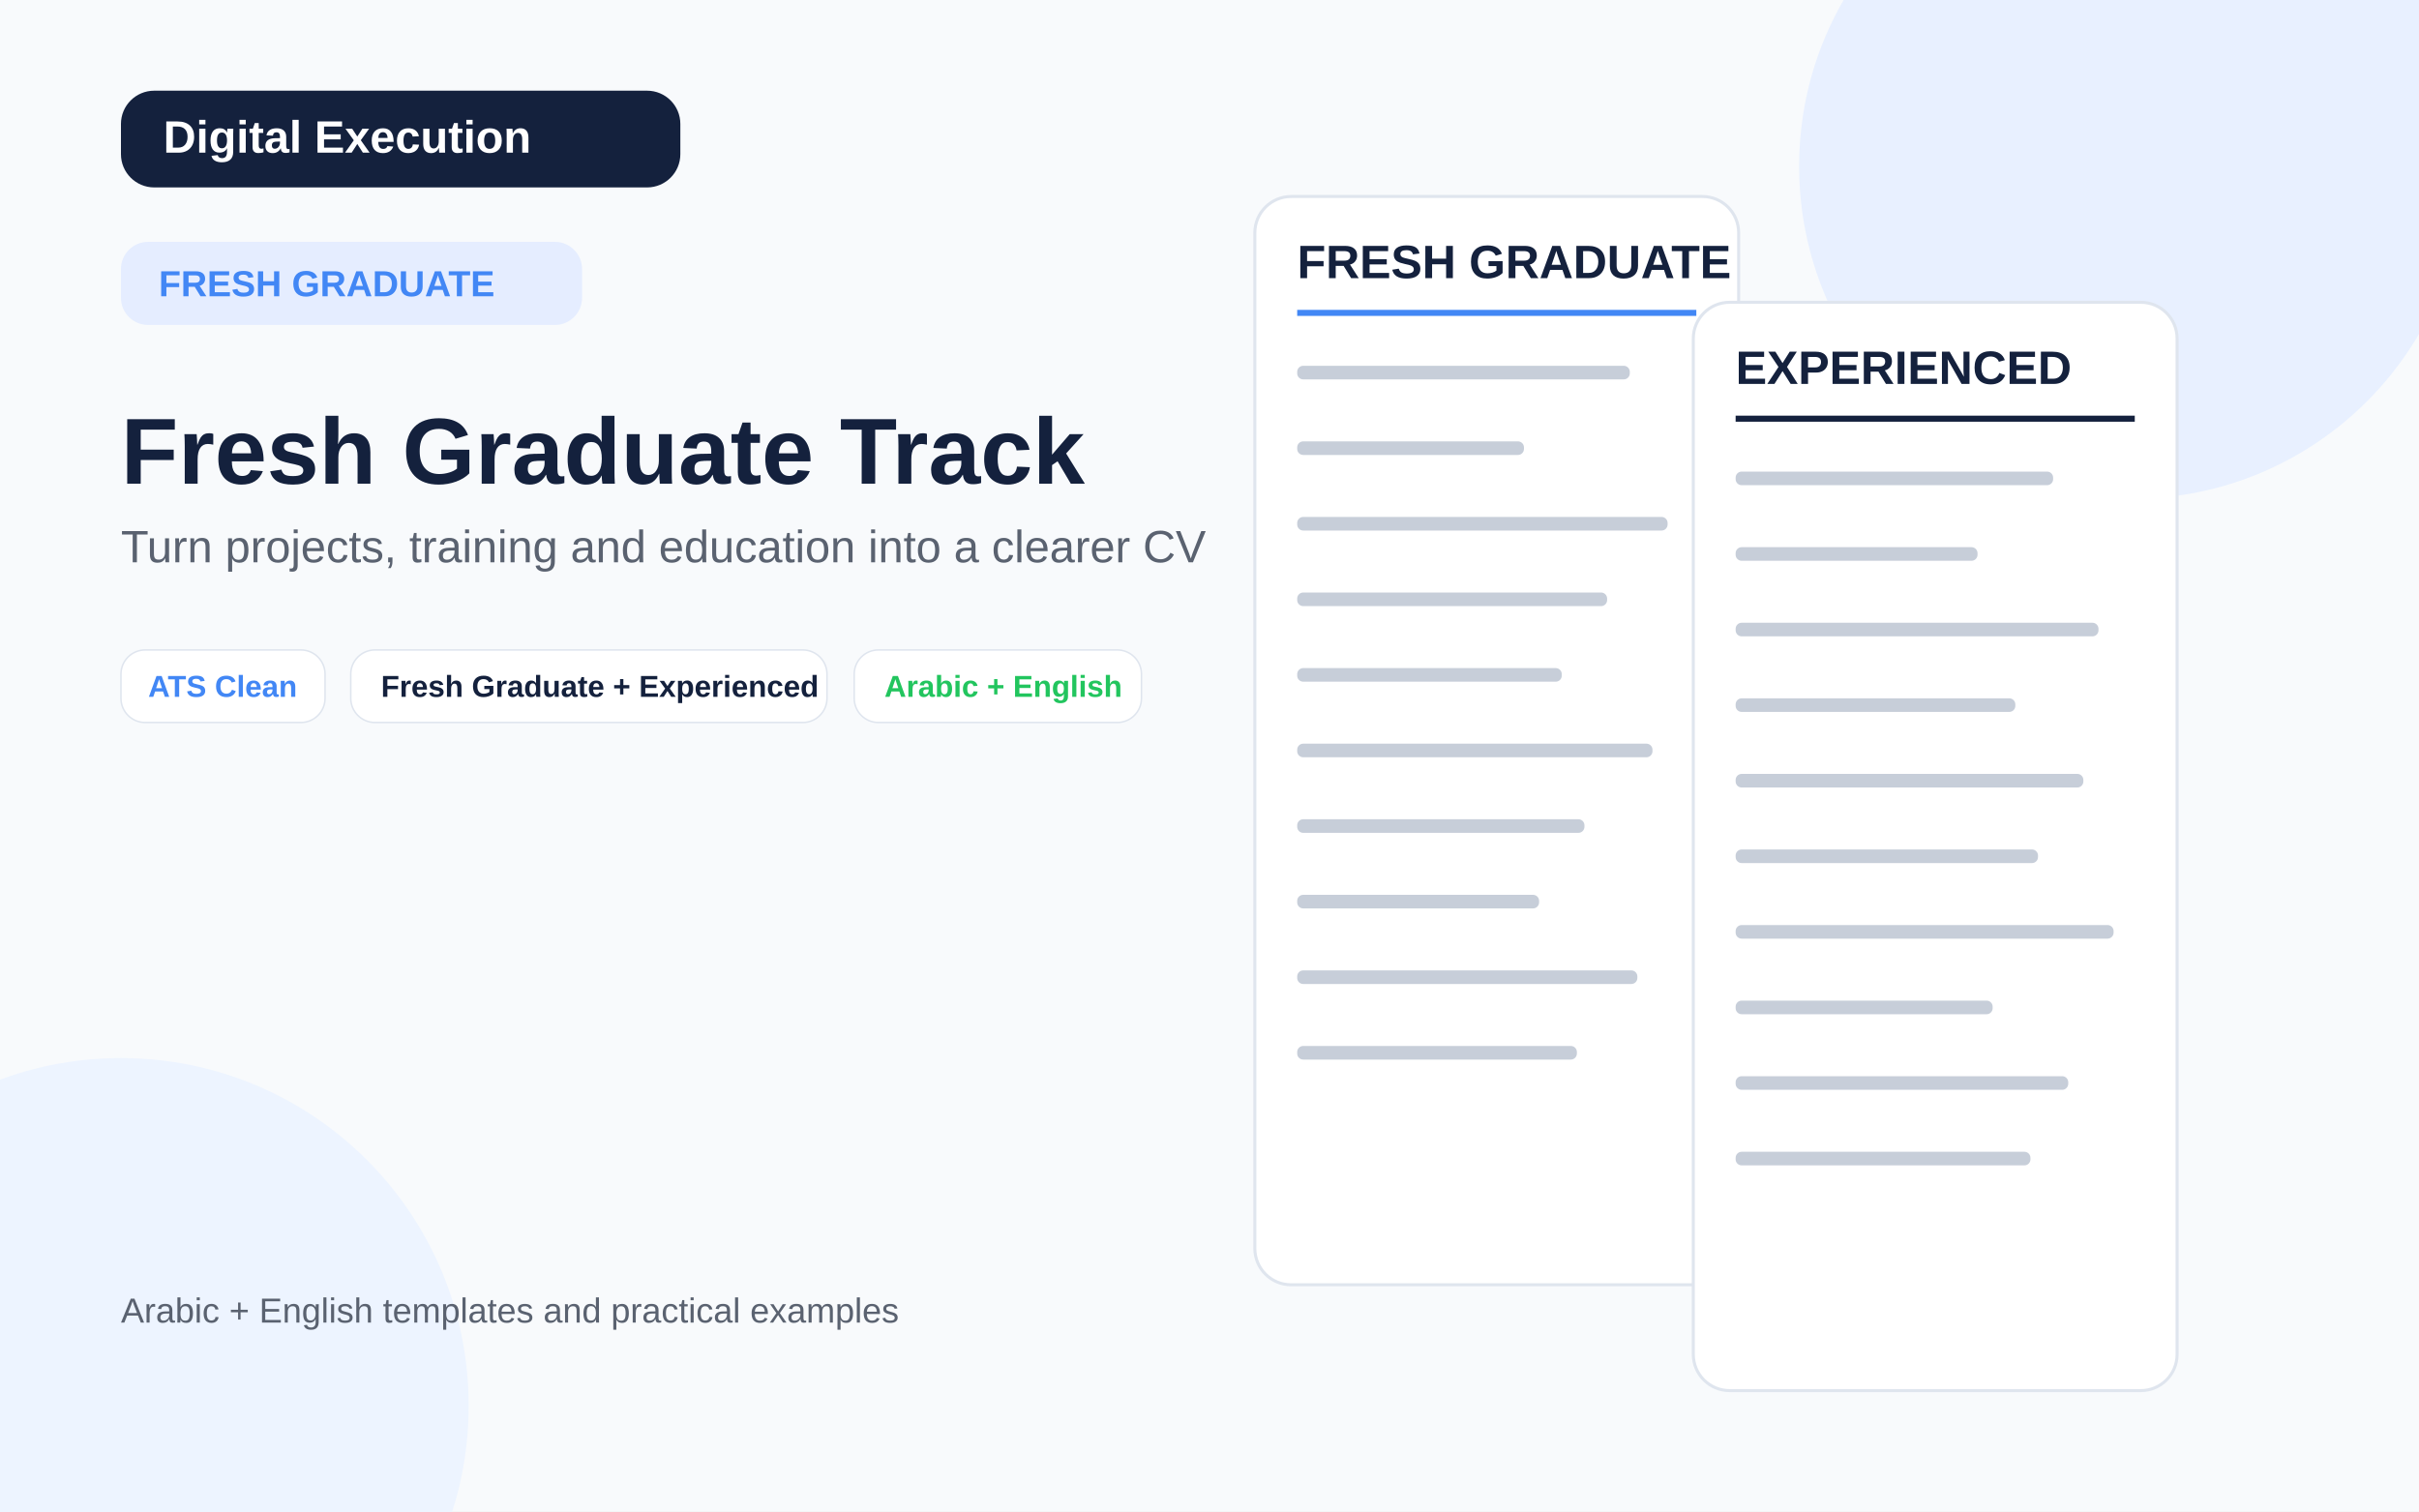
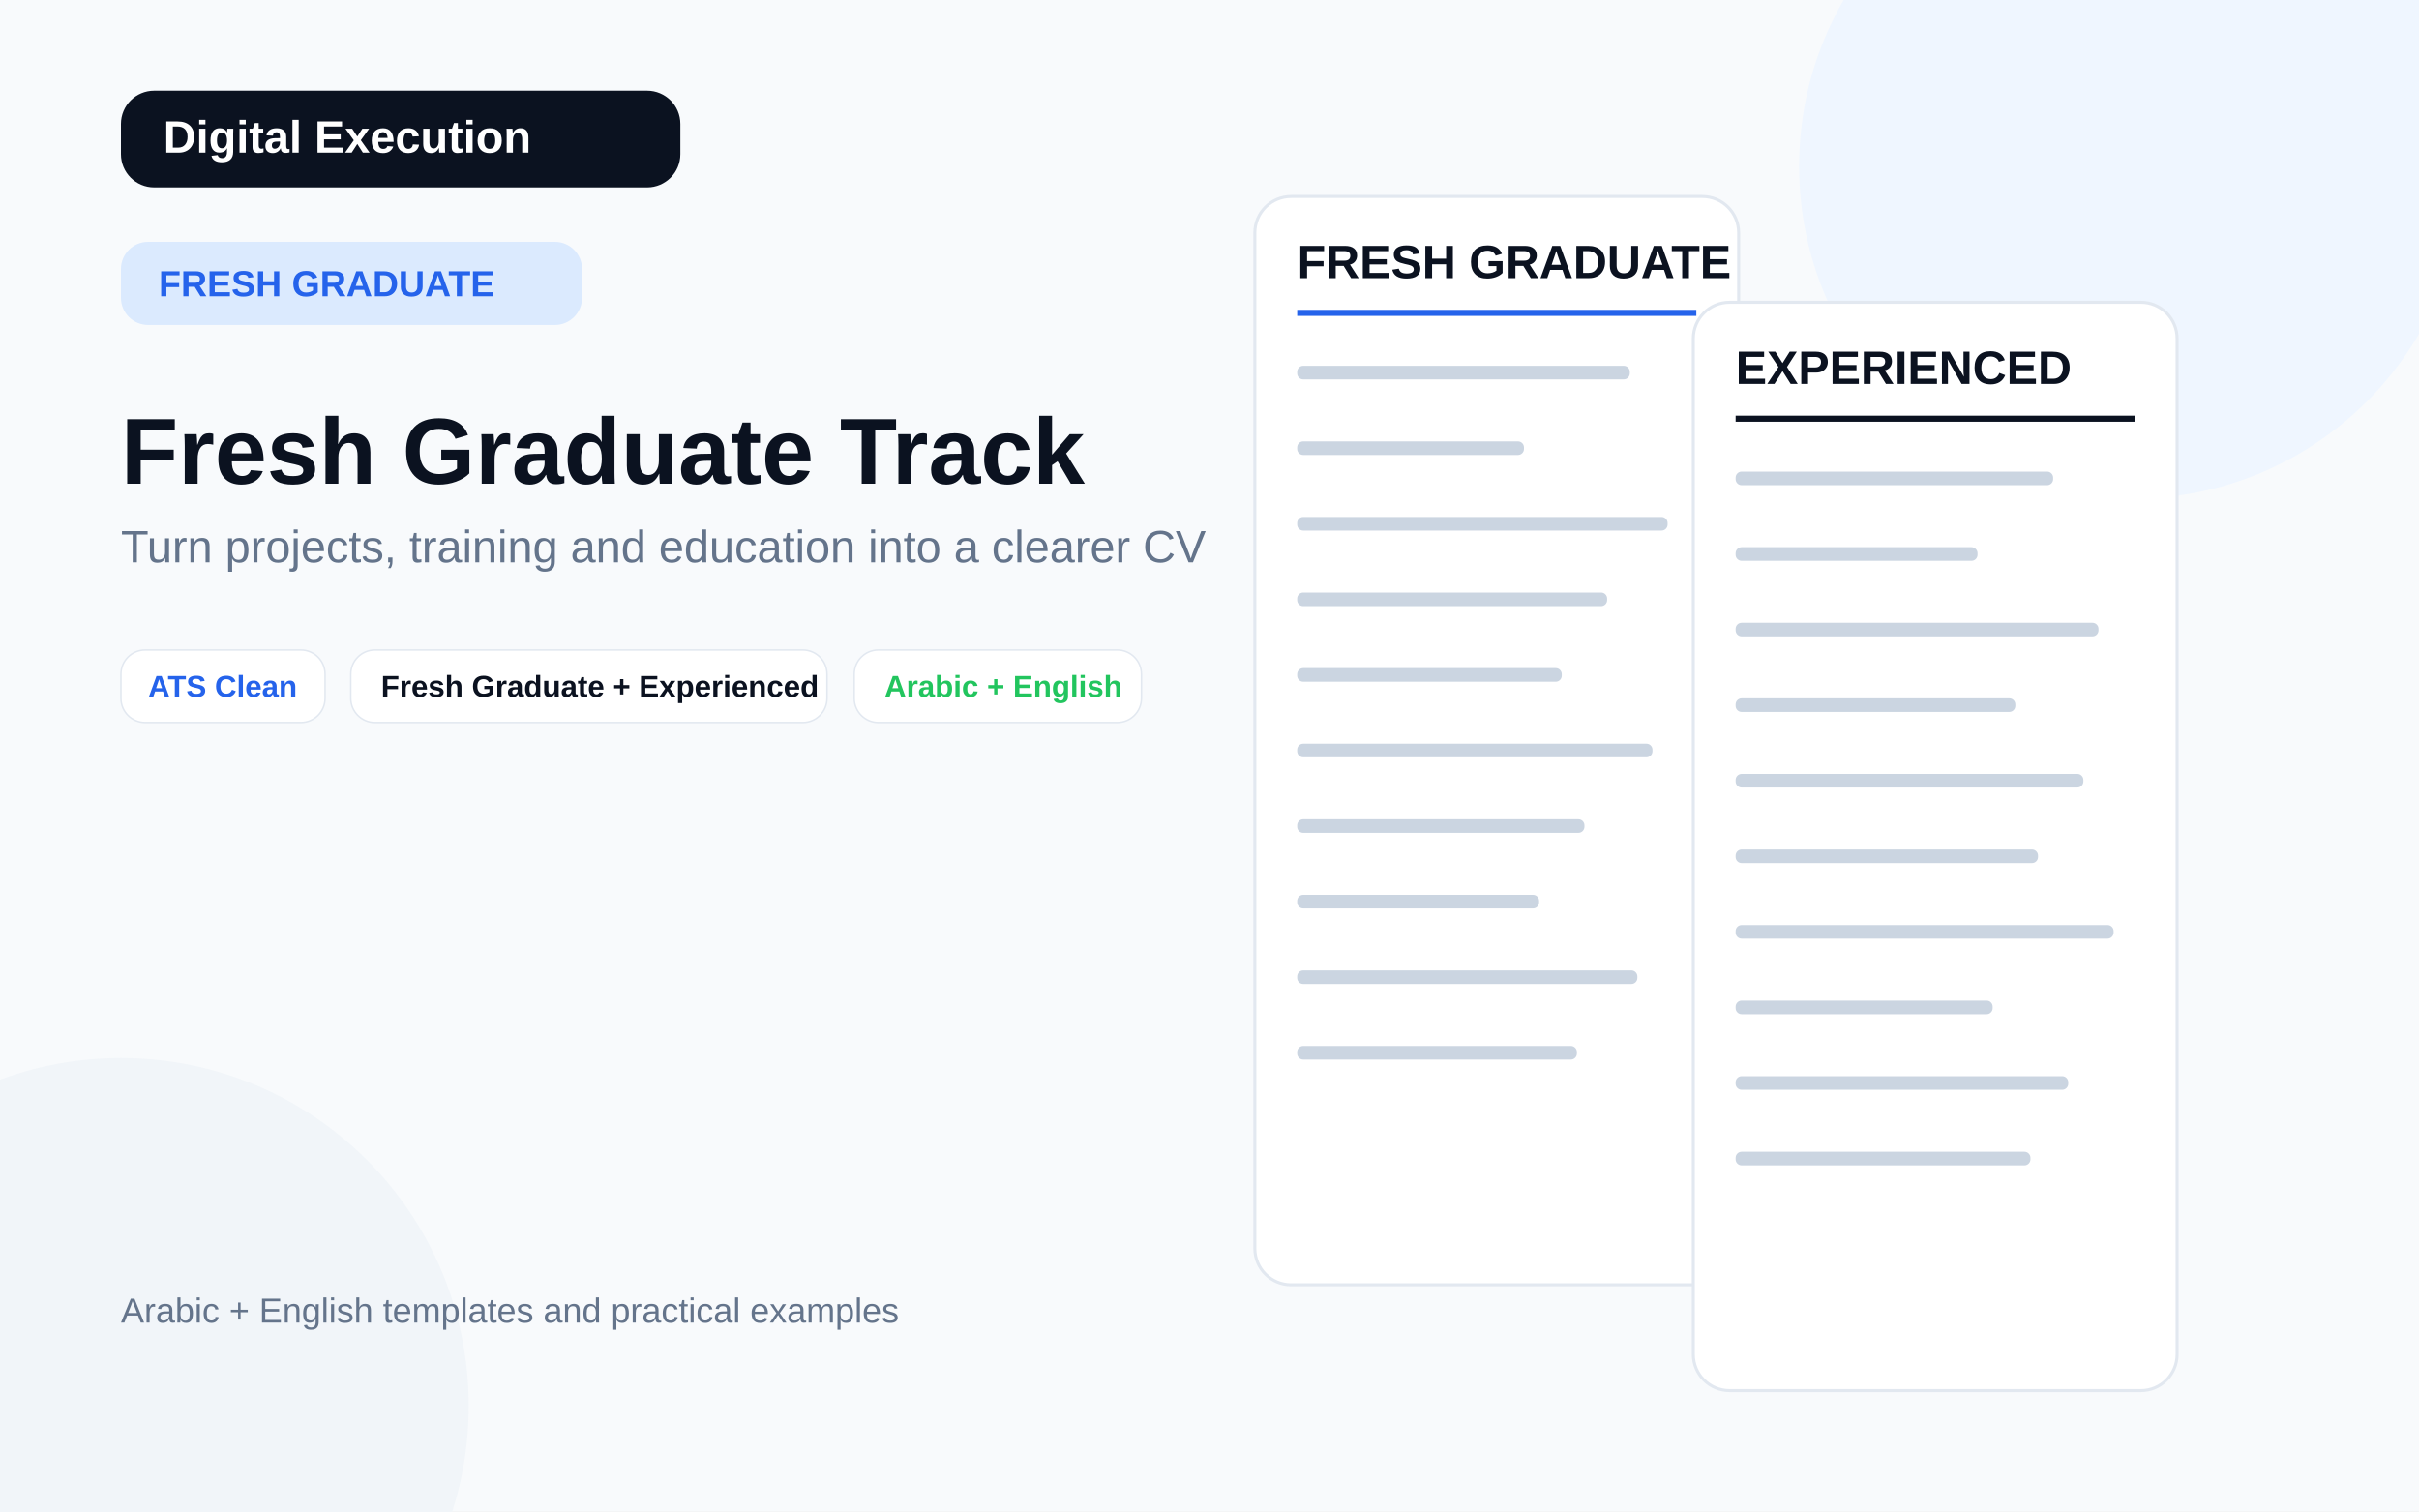
<svg xmlns="http://www.w3.org/2000/svg" width="1600" height="1000" viewBox="0 0 1600 1000">
  <rect width="1600" height="1000" fill="#f8fafc" />
-   <circle cx="1410" cy="110" r="220" fill="#e8f0ff" />
-   <circle cx="80" cy="930" r="230" fill="#edf4ff" />
-   <rect x="80" y="60" rx="22" width="370" height="64" fill="#14213d" />
+   <circle cx="1410" cy="110" r="220" fill="#EFF6FF" />
+   <circle cx="80" cy="930" r="230" fill="#F1F5F9" />
+   <rect x="80" y="60" rx="22" width="370" height="64" fill="#0B1220" />
  <text x="108" y="101" font-family="Arial,sans-serif" font-size="30" font-weight="700" fill="#fff">Digital Execution</text>
-   <rect x="80" y="160" rx="18" width="305" height="55" fill="#e5edff" />
-   <text x="105" y="196" font-family="Arial,sans-serif" font-size="24" font-weight="700" fill="#4287f5">FRESH GRADUATE</text>
-   <text x="80" y="320" font-family="Arial,sans-serif" font-size="62" font-weight="700" fill="#14213d">Fresh Graduate Track</text>
-   <text x="80" y="372" font-family="Arial,sans-serif" font-size="30" fill="#5a6270">Turn projects, training and education into a clearer CV</text>
+   <rect x="80" y="160" rx="18" width="305" height="55" fill="#DBEAFE" />
+   <text x="105" y="196" font-family="Arial,sans-serif" font-size="24" font-weight="700" fill="#2563EB">FRESH GRADUATE</text>
+   <text x="80" y="320" font-family="Arial,sans-serif" font-size="62" font-weight="700" fill="#0B1220">Fresh Graduate Track</text>
+   <text x="80" y="372" font-family="Arial,sans-serif" font-size="30" fill="#64748B">Turn projects, training and education into a clearer CV</text>
  <g font-family="Arial,sans-serif" font-size="20" font-weight="700">
-     <rect x="80" y="430" rx="16" width="135" height="48" fill="#fff" stroke="#dfe5ee" />
-     <text x="98" y="461" fill="#4287f5">ATS Clean</text>
-     <rect x="232" y="430" rx="16" width="315" height="48" fill="#fff" stroke="#dfe5ee" />
-     <text x="252" y="461" fill="#14213d">Fresh Graduate + Experienced</text>
-     <rect x="565" y="430" rx="16" width="190" height="48" fill="#fff" stroke="#dfe5ee" />
+     <rect x="80" y="430" rx="16" width="135" height="48" fill="#fff" stroke="#E2E8F0" />
+     <text x="98" y="461" fill="#2563EB">ATS Clean</text>
+     <rect x="232" y="430" rx="16" width="315" height="48" fill="#fff" stroke="#E2E8F0" />
+     <text x="252" y="461" fill="#0B1220">Fresh Graduate + Experienced</text>
+     <rect x="565" y="430" rx="16" width="190" height="48" fill="#fff" stroke="#E2E8F0" />
    <text x="585" y="461" fill="#22c55e">Arabic + English</text>
  </g>
  <g>
-     <rect x="830" y="130" rx="24" width="320" height="720" fill="#fff" stroke="#dfe5ee" stroke-width="2" />
-     <text x="858" y="184" font-family="Arial,sans-serif" font-size="31" font-weight="700" fill="#14213d">FRESH GRADUATE</text>
-     <rect x="858" y="205" width="264" height="4" fill="#4287f5" />
-     <g fill="#c7ced9">
+     <rect x="830" y="130" rx="24" width="320" height="720" fill="#fff" stroke="#E2E8F0" stroke-width="2" />
+     <text x="858" y="184" font-family="Arial,sans-serif" font-size="31" font-weight="700" fill="#0B1220">FRESH GRADUATE</text>
+     <rect x="858" y="205" width="264" height="4" fill="#2563EB" />
+     <g fill="#CBD5E1">
      <rect x="858" y="242" rx="4" width="220" height="9" />
      <rect x="858" y="292" rx="4" width="150" height="9" />
      <rect x="858" y="342" rx="4" width="245" height="9" />
      <rect x="858" y="392" rx="4" width="205" height="9" />
      <rect x="858" y="442" rx="4" width="175" height="9" />
      <rect x="858" y="492" rx="4" width="235" height="9" />
      <rect x="858" y="542" rx="4" width="190" height="9" />
      <rect x="858" y="592" rx="4" width="160" height="9" />
      <rect x="858" y="642" rx="4" width="225" height="9" />
      <rect x="858" y="692" rx="4" width="185" height="9" />
    </g>
-     <rect x="1120" y="200" rx="24" width="320" height="720" fill="#fff" stroke="#dfe5ee" stroke-width="2" />
-     <text x="1148" y="254" font-family="Arial,sans-serif" font-size="31" font-weight="700" fill="#14213d">EXPERIENCED</text>
-     <rect x="1148" y="275" width="264" height="4" fill="#14213d" />
-     <g fill="#c7ced9">
+     <rect x="1120" y="200" rx="24" width="320" height="720" fill="#fff" stroke="#E2E8F0" stroke-width="2" />
+     <text x="1148" y="254" font-family="Arial,sans-serif" font-size="31" font-weight="700" fill="#0B1220">EXPERIENCED</text>
+     <rect x="1148" y="275" width="264" height="4" fill="#0B1220" />
+     <g fill="#CBD5E1">
      <rect x="1148" y="312" rx="4" width="210" height="9" />
      <rect x="1148" y="362" rx="4" width="160" height="9" />
      <rect x="1148" y="412" rx="4" width="240" height="9" />
      <rect x="1148" y="462" rx="4" width="185" height="9" />
      <rect x="1148" y="512" rx="4" width="230" height="9" />
      <rect x="1148" y="562" rx="4" width="200" height="9" />
      <rect x="1148" y="612" rx="4" width="250" height="9" />
      <rect x="1148" y="662" rx="4" width="170" height="9" />
      <rect x="1148" y="712" rx="4" width="220" height="9" />
      <rect x="1148" y="762" rx="4" width="195" height="9" />
    </g>
  </g>
-   <text x="80" y="875" font-family="Arial,sans-serif" font-size="23" fill="#5a6270">Arabic + English templates and practical examples</text>
+   <text x="80" y="875" font-family="Arial,sans-serif" font-size="23" fill="#64748B">Arabic + English templates and practical examples</text>
</svg>
